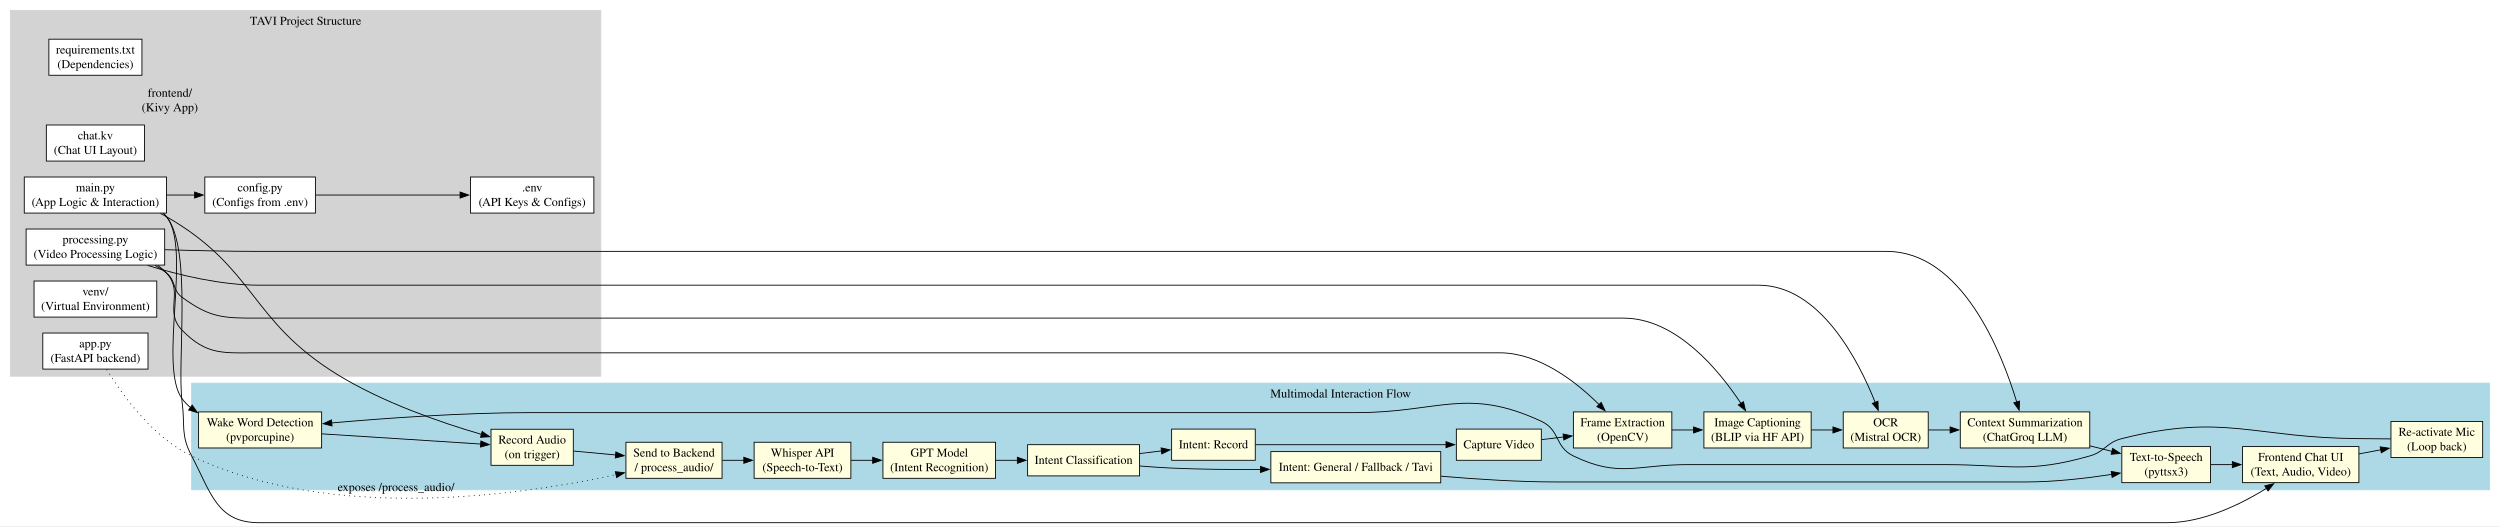
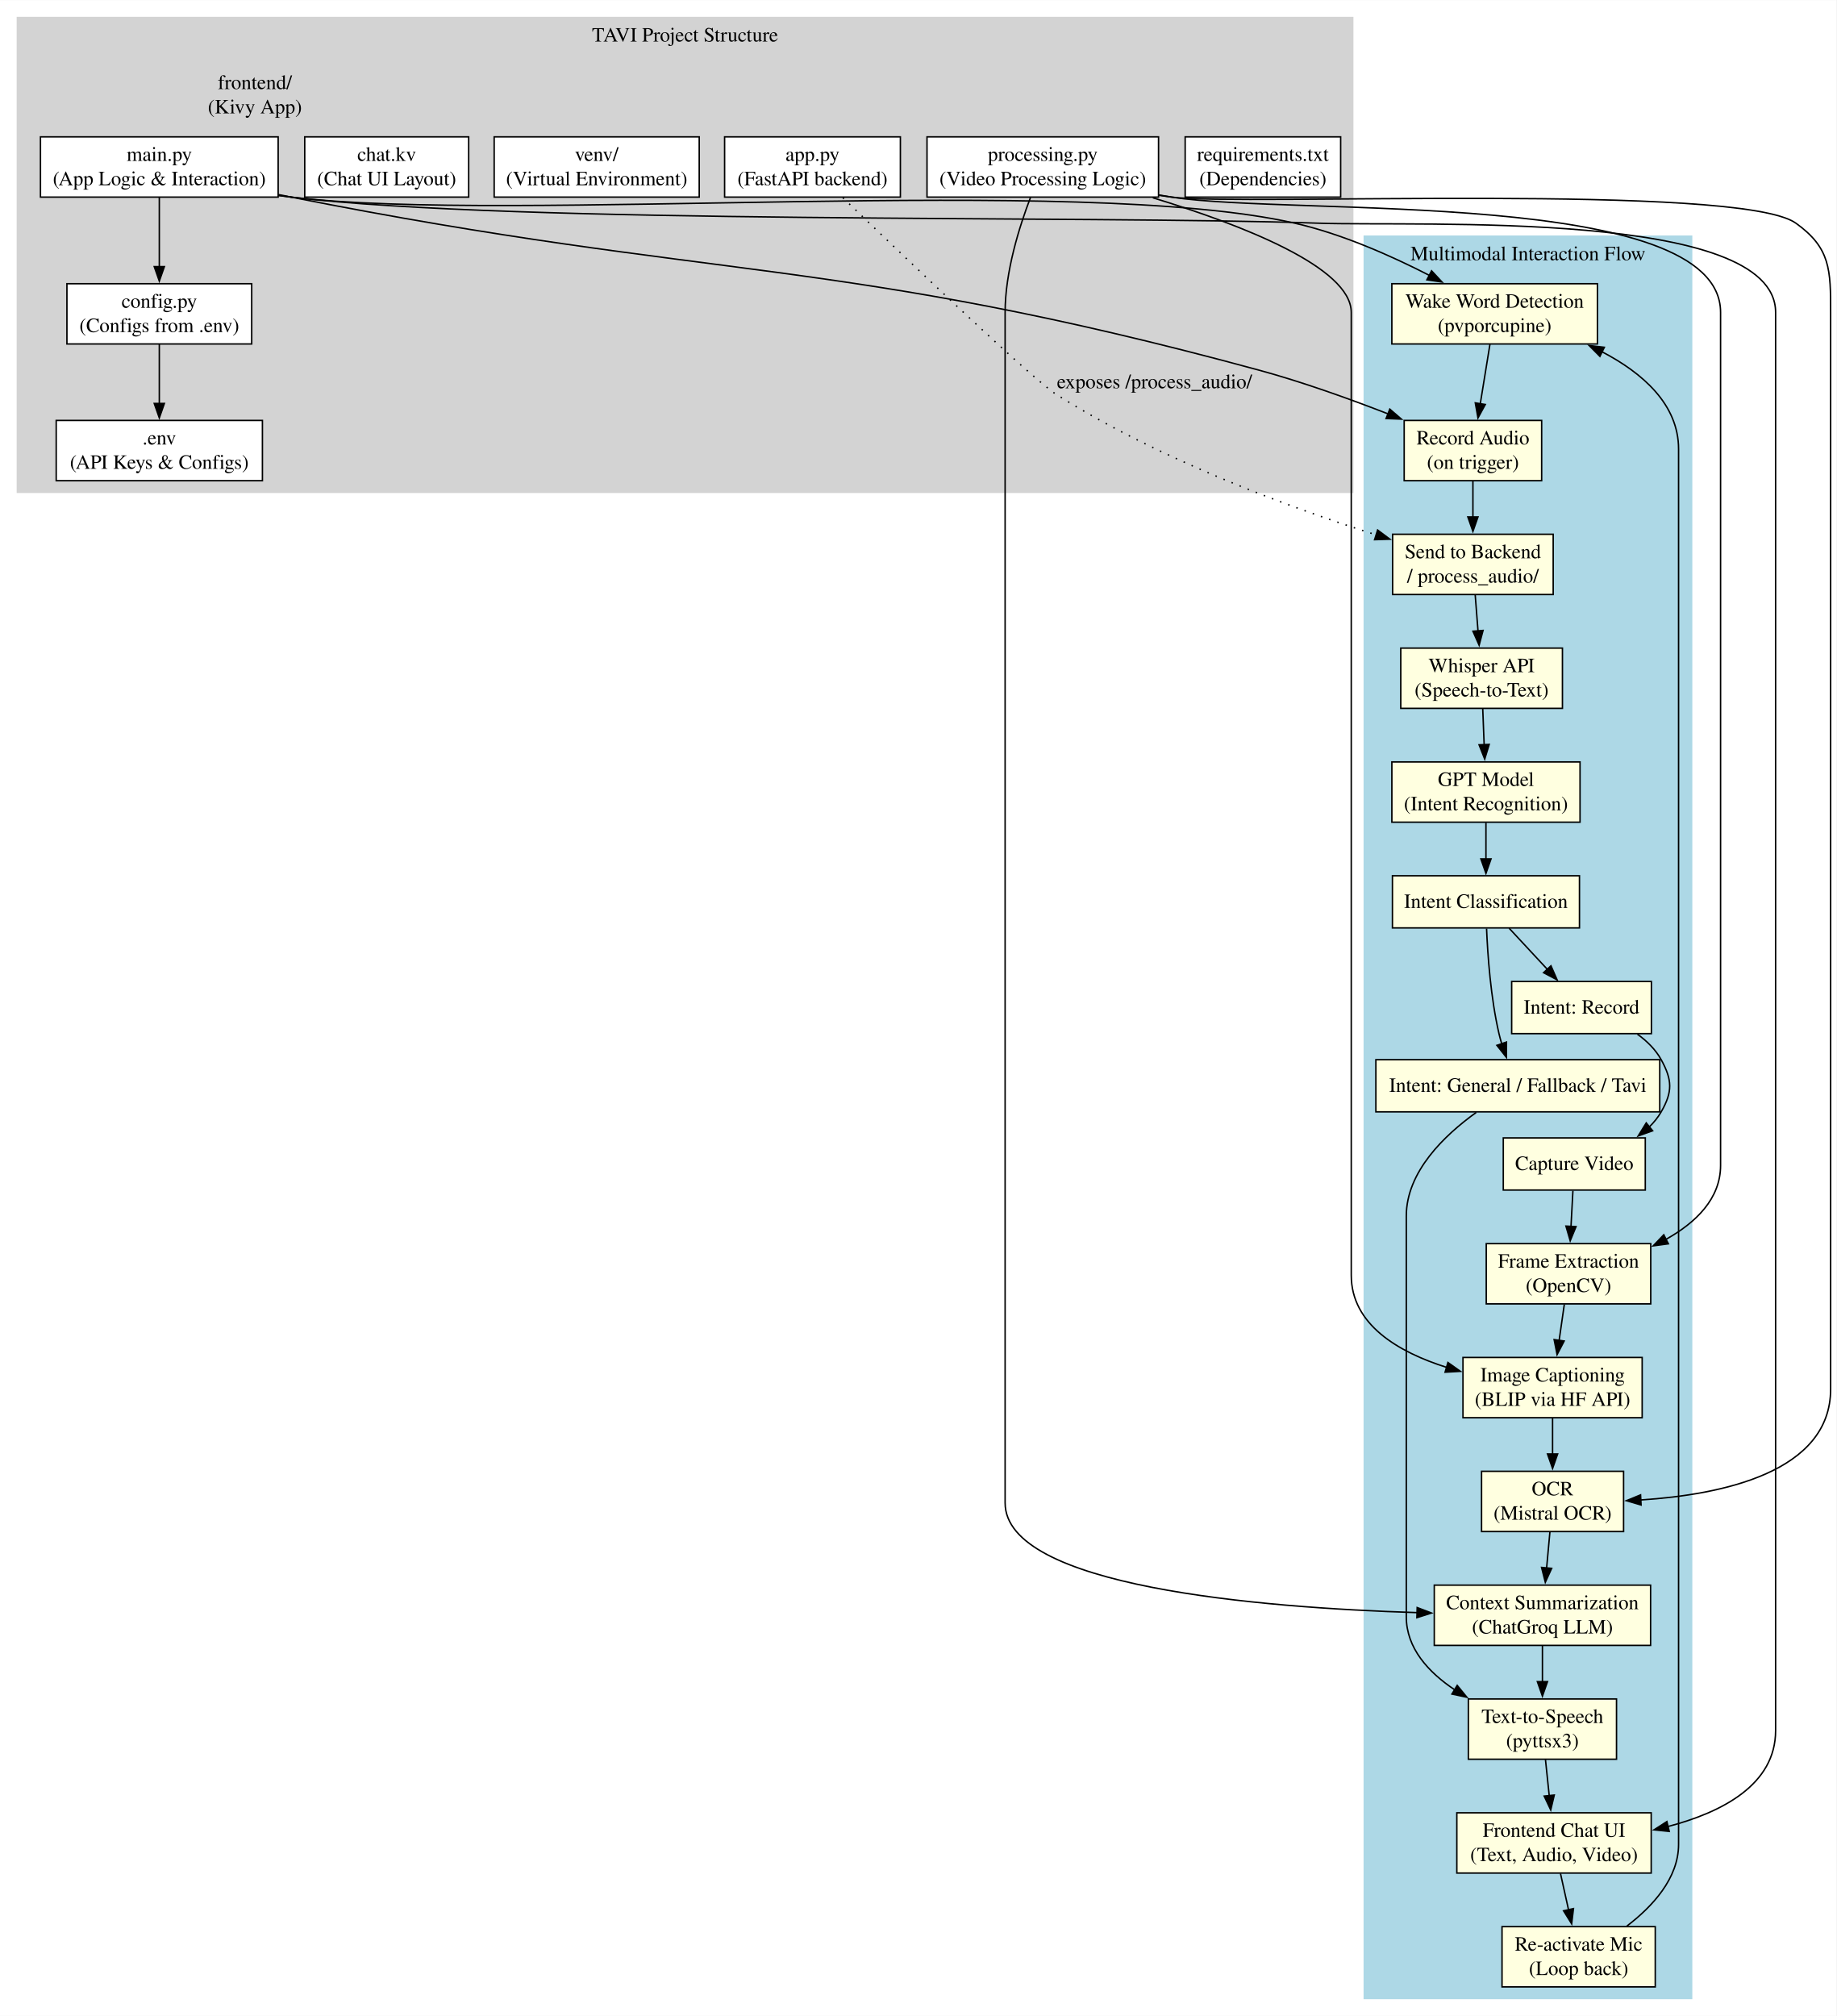
- <svg xmlns="http://www.w3.org/2000/svg" width="2884pt" height="607pt" viewBox="0.00 0.00 2884.17 607.00">
-   <g id="graph0" class="graph" transform="scale(1 1) rotate(0) translate(4 603)">
-     <polygon fill="white" stroke="none" points="-4,4 -4,-603 2880.17,-603 2880.17,4 -4,4" />
+ <svg xmlns="http://www.w3.org/2000/svg" width="1268pt" height="1392pt" viewBox="0.00 0.00 1268.00 1391.80">
+   <g id="graph0" class="graph" transform="scale(1 1) rotate(0) translate(4 1387.8)">
+     <polygon fill="white" stroke="none" points="-4,4 -4,-1387.8 1264,-1387.8 1264,4 -4,4" />
    <g id="clust1" class="cluster">
-       <polygon fill="lightgrey" stroke="lightgrey" points="8,-169 8,-591 689.13,-591 689.13,-169 8,-169" />
-       <text text-anchor="middle" x="348.56" y="-574.4" font-family="Times,serif" font-size="14.00">TAVI Project Structure</text>
+       <polygon fill="lightgrey" stroke="lightgrey" points="8,-1048 8,-1375.8 930,-1375.8 930,-1048 8,-1048" />
+       <text text-anchor="middle" x="469" y="-1359.2" font-family="Times,serif" font-size="14.00">TAVI Project Structure</text>
    </g>
    <g id="clust2" class="cluster">
-       <polygon fill="none" stroke="lightgrey" stroke-dasharray="5,2" points="16,-349 16,-508 367.88,-508 367.88,-349 16,-349" />
-       <text text-anchor="middle" x="191.94" y="-491.4" font-family="Times,serif" font-size="14.00">frontend/</text>
-       <text text-anchor="middle" x="191.94" y="-474.6" font-family="Times,serif" font-size="14.00">(Kivy App)</text>
+       <polygon fill="none" stroke="lightgrey" stroke-dasharray="5,2" points="16,-1142.4 16,-1343 328,-1343 328,-1142.4 16,-1142.4" />
+       <text text-anchor="middle" x="172" y="-1326.4" font-family="Times,serif" font-size="14.00">frontend/</text>
+       <text text-anchor="middle" x="172" y="-1309.6" font-family="Times,serif" font-size="14.00">(Kivy App)</text>
    </g>
    <g id="clust3" class="cluster">
-       <polygon fill="lightblue" stroke="lightblue" points="217.11,-38 217.11,-161 2868.17,-161 2868.17,-38 217.11,-38" />
-       <text text-anchor="middle" x="1542.64" y="-144.4" font-family="Times,serif" font-size="14.00">Multimodal Interaction Flow</text>
+       <polygon fill="lightblue" stroke="lightblue" points="938,-8 938,-1224.8 1164,-1224.8 1164,-8 938,-8" />
+       <text text-anchor="middle" x="1051" y="-1208.2" font-family="Times,serif" font-size="14.00">Multimodal Interaction Flow</text>
    </g>
    <g id="node1" class="node">
-       <polygon fill="white" stroke="black" points="176.85,-278.8 35.27,-278.8 35.27,-237.2 176.85,-237.2 176.85,-278.8" />
-       <text text-anchor="middle" x="106.06" y="-262.2" font-family="Times,serif" font-size="14.00">venv/</text>
-       <text text-anchor="middle" x="106.06" y="-245.4" font-family="Times,serif" font-size="14.00">(Virtual Environment)</text>
+       <polygon fill="white" stroke="black" points="478.79,-1293.4 337.21,-1293.4 337.21,-1251.8 478.79,-1251.8 478.79,-1293.4" />
+       <text text-anchor="middle" x="408" y="-1276.8" font-family="Times,serif" font-size="14.00">venv/</text>
+       <text text-anchor="middle" x="408" y="-1260" font-family="Times,serif" font-size="14.00">(Virtual Environment)</text>
    </g>
    <g id="node2" class="node">
-       <polygon fill="white" stroke="black" points="166.74,-218.8 45.38,-218.8 45.38,-177.2 166.74,-177.2 166.74,-218.8" />
-       <text text-anchor="middle" x="106.06" y="-202.2" font-family="Times,serif" font-size="14.00">app.py</text>
-       <text text-anchor="middle" x="106.06" y="-185.4" font-family="Times,serif" font-size="14.00">(FastAPI backend)</text>
+       <polygon fill="white" stroke="black" points="617.68,-1293.4 496.32,-1293.4 496.32,-1251.8 617.68,-1251.8 617.68,-1293.4" />
+       <text text-anchor="middle" x="557" y="-1276.8" font-family="Times,serif" font-size="14.00">app.py</text>
+       <text text-anchor="middle" x="557" y="-1260" font-family="Times,serif" font-size="14.00">(FastAPI backend)</text>
    </g>
    <g id="node11" class="node">
-       <polygon fill="lightyellow" stroke="black" points="829,-92.8 718.13,-92.8 718.13,-51.2 829,-51.2 829,-92.8" />
-       <text text-anchor="middle" x="773.56" y="-76.2" font-family="Times,serif" font-size="14.00">Send to Backend</text>
-       <text text-anchor="middle" x="773.56" y="-59.4" font-family="Times,serif" font-size="14.00">/ process_audio/</text>
+       <polygon fill="lightyellow" stroke="black" points="1068.43,-1019 957.57,-1019 957.57,-977.4 1068.43,-977.4 1068.43,-1019" />
+       <text text-anchor="middle" x="1013" y="-1002.4" font-family="Times,serif" font-size="14.00">Send to Backend</text>
+       <text text-anchor="middle" x="1013" y="-985.6" font-family="Times,serif" font-size="14.00">/ process_audio/</text>
    </g>
    <g id="edge1" class="edge">
-       <path fill="none" stroke="black" stroke-dasharray="1,5" d="M119.08,-176.76C136.53,-148.26 171.8,-98.75 217.11,-77 378.76,0.57 598.58,-31.89 706.82,-55.48" />
-       <polygon fill="black" stroke="black" points="705.89,-58.86 716.41,-57.62 707.41,-52.03 705.89,-58.86" />
-       <text text-anchor="middle" x="452.9" y="-36.46" font-family="Times,serif" font-size="14.00">exposes /process_audio/</text>
+       <path fill="none" stroke="black" stroke-dasharray="1,5" d="M578,-1251.33C619.38,-1211.51 708.87,-1126.04 725.31,-1115.6 795.52,-1070.99 885.68,-1037.85 946.19,-1018.57" />
+       <polygon fill="black" stroke="black" points="947.2,-1021.93 955.69,-1015.59 945.1,-1015.25 947.2,-1021.93" />
+       <text text-anchor="middle" x="793.15" y="-1119.8" font-family="Times,serif" font-size="14.00">exposes /process_audio/</text>
    </g>
    <g id="node3" class="node">
-       <polygon fill="white" stroke="black" points="185.98,-338.8 26.13,-338.8 26.13,-297.2 185.98,-297.2 185.98,-338.8" />
-       <text text-anchor="middle" x="106.06" y="-322.2" font-family="Times,serif" font-size="14.00">processing.py</text>
-       <text text-anchor="middle" x="106.06" y="-305.4" font-family="Times,serif" font-size="14.00">(Video Processing Logic)</text>
+       <polygon fill="white" stroke="black" points="795.93,-1293.4 636.07,-1293.4 636.07,-1251.8 795.93,-1251.8 795.93,-1293.4" />
+       <text text-anchor="middle" x="716" y="-1276.8" font-family="Times,serif" font-size="14.00">processing.py</text>
+       <text text-anchor="middle" x="716" y="-1260" font-family="Times,serif" font-size="14.00">(Video Processing Logic)</text>
    </g>
    <g id="node18" class="node">
-       <polygon fill="lightyellow" stroke="black" points="1924.75,-127.8 1811.17,-127.8 1811.17,-86.2 1924.75,-86.2 1924.75,-127.8" />
-       <text text-anchor="middle" x="1867.96" y="-111.2" font-family="Times,serif" font-size="14.00">Frame Extraction</text>
-       <text text-anchor="middle" x="1867.96" y="-94.4" font-family="Times,serif" font-size="14.00">(OpenCV)</text>
+       <polygon fill="lightyellow" stroke="black" points="1135.79,-529.2 1022.21,-529.2 1022.21,-487.6 1135.79,-487.6 1135.79,-529.2" />
+       <text text-anchor="middle" x="1079" y="-512.6" font-family="Times,serif" font-size="14.00">Frame Extraction</text>
+       <text text-anchor="middle" x="1079" y="-495.8" font-family="Times,serif" font-size="14.00">(OpenCV)</text>
    </g>
    <g id="edge2" class="edge">
-       <path fill="none" stroke="black" d="M177.93,-296.9C181.63,-294.27 185.07,-291.32 188.11,-288 208.64,-265.57 184.81,-243.69 206.11,-222 234.98,-192.61 253.89,-196 295.08,-196 295.08,-196 295.08,-196 1726.15,-196 1771.82,-196 1814.72,-162.14 1840.9,-136.19" />
-       <polygon fill="black" stroke="black" points="1843.26,-138.78 1847.73,-129.18 1838.24,-133.89 1843.26,-138.78" />
+       <path fill="none" stroke="black" d="M795.96,-1253.3C799.01,-1252.76 802.03,-1252.26 805,-1251.8 890.04,-1238.61 1184,-1258.26 1184,-1172.2 1184,-1172.2 1184,-1172.2 1184,-583.2 1184,-560.13 1166.82,-543.64 1146.36,-532.2" />
+       <polygon fill="black" stroke="black" points="1147.96,-529.08 1137.46,-527.66 1144.78,-535.32 1147.96,-529.08" />
    </g>
    <g id="node19" class="node">
-       <polygon fill="lightyellow" stroke="black" points="2085.47,-127.8 1961.75,-127.8 1961.75,-86.2 2085.47,-86.2 2085.47,-127.8" />
-       <text text-anchor="middle" x="2023.61" y="-111.2" font-family="Times,serif" font-size="14.00">Image Captioning</text>
-       <text text-anchor="middle" x="2023.61" y="-94.4" font-family="Times,serif" font-size="14.00">(BLIP via HF API)</text>
+       <polygon fill="lightyellow" stroke="black" points="1129.86,-450.6 1006.14,-450.6 1006.14,-409 1129.86,-409 1129.86,-450.6" />
+       <text text-anchor="middle" x="1068" y="-434" font-family="Times,serif" font-size="14.00">Image Captioning</text>
+       <text text-anchor="middle" x="1068" y="-417.2" font-family="Times,serif" font-size="14.00">(BLIP via HF API)</text>
    </g>
    <g id="edge3" class="edge">
-       <path fill="none" stroke="black" d="M174.83,-296.88C179.53,-294.24 184.02,-291.29 188.11,-288 199.65,-278.73 194.17,-268.73 206.11,-260 239.17,-235.82 254.13,-236 295.08,-236 295.08,-236 295.08,-236 1868.96,-236 1929.87,-236 1979.26,-175.81 2004.44,-137.65" />
-       <polygon fill="black" stroke="black" points="2007.36,-139.6 2009.79,-129.29 2001.46,-135.83 2007.36,-139.6" />
+       <path fill="none" stroke="black" d="M792,-1251.34C853.17,-1232.73 929,-1203.37 929,-1172.2 929,-1172.2 929,-1172.2 929,-507.4 929,-473.34 961.41,-454.31 994.93,-443.74" />
+       <polygon fill="black" stroke="black" points="995.73,-447.15 1004.36,-441.02 993.79,-440.43 995.73,-447.15" />
    </g>
    <g id="node20" class="node">
-       <polygon fill="lightyellow" stroke="black" points="2220.52,-127.8 2122.47,-127.8 2122.47,-86.2 2220.52,-86.2 2220.52,-127.8" />
-       <text text-anchor="middle" x="2171.49" y="-111.2" font-family="Times,serif" font-size="14.00">OCR</text>
-       <text text-anchor="middle" x="2171.49" y="-94.4" font-family="Times,serif" font-size="14.00">(Mistral OCR)</text>
+       <polygon fill="lightyellow" stroke="black" points="1117.03,-372 1018.97,-372 1018.97,-330.4 1117.03,-330.4 1117.03,-372" />
+       <text text-anchor="middle" x="1068" y="-355.4" font-family="Times,serif" font-size="14.00">OCR</text>
+       <text text-anchor="middle" x="1068" y="-338.6" font-family="Times,serif" font-size="14.00">(Mistral OCR)</text>
    </g>
    <g id="edge4" class="edge">
-       <path fill="none" stroke="black" d="M166.35,-296.77C202.96,-285.52 251.17,-274 295.08,-274 295.08,-274 295.08,-274 2024.61,-274 2095.68,-274 2140.11,-187.15 2159.37,-138.71" />
-       <polygon fill="black" stroke="black" points="2162.56,-140.15 2162.87,-129.56 2156.02,-137.65 2162.56,-140.15" />
+       <path fill="none" stroke="black" d="M796.42,-1253.04C799.31,-1252.59 802.17,-1252.17 805,-1251.8 852.52,-1245.57 1197,-1261.67 1236,-1233.8 1259.9,-1216.72 1260,-1201.58 1260,-1172.2 1260,-1172.2 1260,-1172.2 1260,-428.8 1260,-371.39 1185.02,-355.82 1128.77,-352.21" />
+       <polygon fill="black" stroke="black" points="1129.12,-348.73 1118.96,-351.71 1128.76,-355.72 1129.12,-348.73" />
    </g>
    <g id="node21" class="node">
-       <polygon fill="lightyellow" stroke="black" points="2406.89,-127.8 2257.52,-127.8 2257.52,-86.2 2406.89,-86.2 2406.89,-127.8" />
-       <text text-anchor="middle" x="2332.2" y="-111.2" font-family="Times,serif" font-size="14.00">Context Summarization</text>
-       <text text-anchor="middle" x="2332.2" y="-94.4" font-family="Times,serif" font-size="14.00">(ChatGroq LLM)</text>
+       <polygon fill="lightyellow" stroke="black" points="1135.68,-293.4 986.32,-293.4 986.32,-251.8 1135.68,-251.8 1135.68,-293.4" />
+       <text text-anchor="middle" x="1061" y="-276.8" font-family="Times,serif" font-size="14.00">Context Summarization</text>
+       <text text-anchor="middle" x="1061" y="-260" font-family="Times,serif" font-size="14.00">(ChatGroq LLM)</text>
    </g>
    <g id="edge5" class="edge">
-       <path fill="none" stroke="black" d="M186.18,-314.96C219.76,-313.91 259.33,-313 295.08,-313 295.08,-313 295.08,-313 2172.49,-313 2259.26,-313 2305.2,-196.9 2322.71,-139.02" />
-       <polygon fill="black" stroke="black" points="2325.98,-140.3 2325.41,-129.72 2319.26,-138.35 2325.98,-140.3" />
+       <path fill="none" stroke="black" d="M707.49,-1251.44C699.9,-1231.64 690,-1200.38 690,-1172.2 690,-1172.2 690,-1172.2 690,-350.2 690,-292.4 864.92,-277.86 974.54,-274.42" />
+       <polygon fill="black" stroke="black" points="974.51,-277.93 984.41,-274.14 974.31,-270.93 974.51,-277.93" />
    </g>
    <g id="node4" class="node">
-       <polygon fill="white" stroke="black" points="681.13,-398.8 538.75,-398.8 538.75,-357.2 681.13,-357.2 681.13,-398.8" />
-       <text text-anchor="middle" x="609.94" y="-382.2" font-family="Times,serif" font-size="14.00">.env</text>
-       <text text-anchor="middle" x="609.94" y="-365.4" font-family="Times,serif" font-size="14.00">(API Keys &amp; Configs)</text>
+       <polygon fill="white" stroke="black" points="177.19,-1097.6 34.81,-1097.6 34.81,-1056 177.19,-1056 177.19,-1097.6" />
+       <text text-anchor="middle" x="106" y="-1081" font-family="Times,serif" font-size="14.00">.env</text>
+       <text text-anchor="middle" x="106" y="-1064.2" font-family="Times,serif" font-size="14.00">(API Keys &amp; Configs)</text>
    </g>
    <g id="node5" class="node">
-       <polygon fill="white" stroke="black" points="159.74,-557.8 52.38,-557.8 52.38,-516.2 159.74,-516.2 159.74,-557.8" />
-       <text text-anchor="middle" x="106.06" y="-541.2" font-family="Times,serif" font-size="14.00">requirements.txt</text>
-       <text text-anchor="middle" x="106.06" y="-524.4" font-family="Times,serif" font-size="14.00">(Dependencies)</text>
+       <polygon fill="white" stroke="black" points="921.68,-1293.4 814.32,-1293.4 814.32,-1251.8 921.68,-1251.8 921.68,-1293.4" />
+       <text text-anchor="middle" x="868" y="-1276.8" font-family="Times,serif" font-size="14.00">requirements.txt</text>
+       <text text-anchor="middle" x="868" y="-1260" font-family="Times,serif" font-size="14.00">(Dependencies)</text>
    </g>
    <g id="node6" class="node">
-       <polygon fill="white" stroke="black" points="188.11,-398.8 24,-398.8 24,-357.2 188.11,-357.2 188.11,-398.8" />
-       <text text-anchor="middle" x="106.06" y="-382.2" font-family="Times,serif" font-size="14.00">main.py</text>
-       <text text-anchor="middle" x="106.06" y="-365.4" font-family="Times,serif" font-size="14.00">(App Logic &amp; Interaction)</text>
+       <polygon fill="white" stroke="black" points="188.06,-1293.4 23.94,-1293.4 23.94,-1251.8 188.06,-1251.8 188.06,-1293.4" />
+       <text text-anchor="middle" x="106" y="-1276.8" font-family="Times,serif" font-size="14.00">main.py</text>
+       <text text-anchor="middle" x="106" y="-1260" font-family="Times,serif" font-size="14.00">(App Logic &amp; Interaction)</text>
    </g>
    <g id="node7" class="node">
-       <polygon fill="white" stroke="black" points="359.88,-398.8 232.29,-398.8 232.29,-357.2 359.88,-357.2 359.88,-398.8" />
-       <text text-anchor="middle" x="296.08" y="-382.2" font-family="Times,serif" font-size="14.00">config.py</text>
-       <text text-anchor="middle" x="296.08" y="-365.4" font-family="Times,serif" font-size="14.00">(Configs from .env)</text>
+       <polygon fill="white" stroke="black" points="169.79,-1192 42.21,-1192 42.21,-1150.4 169.79,-1150.4 169.79,-1192" />
+       <text text-anchor="middle" x="106" y="-1175.4" font-family="Times,serif" font-size="14.00">config.py</text>
+       <text text-anchor="middle" x="106" y="-1158.6" font-family="Times,serif" font-size="14.00">(Configs from .env)</text>
    </g>
    <g id="edge7" class="edge">
-       <path fill="none" stroke="black" d="M188.43,-378C199.15,-378 210.09,-378 220.68,-378" />
-       <polygon fill="black" stroke="black" points="220.49,-381.5 230.49,-378 220.49,-374.5 220.49,-381.5" />
+       <path fill="none" stroke="black" d="M106,-1251.48C106,-1237.74 106,-1219.26 106,-1203.59" />
+       <polygon fill="black" stroke="black" points="109.5,-1203.8 106,-1193.8 102.5,-1203.8 109.5,-1203.8" />
    </g>
    <g id="node9" class="node">
-       <polygon fill="lightyellow" stroke="black" points="367.05,-127.8 225.11,-127.8 225.11,-86.2 367.05,-86.2 367.05,-127.8" />
-       <text text-anchor="middle" x="296.08" y="-111.2" font-family="Times,serif" font-size="14.00">Wake Word Detection</text>
-       <text text-anchor="middle" x="296.08" y="-94.4" font-family="Times,serif" font-size="14.00">(pvporcupine)</text>
+       <polygon fill="lightyellow" stroke="black" points="1098.97,-1192 957.03,-1192 957.03,-1150.4 1098.97,-1150.4 1098.97,-1192" />
+       <text text-anchor="middle" x="1028" y="-1175.4" font-family="Times,serif" font-size="14.00">Wake Word Detection</text>
+       <text text-anchor="middle" x="1028" y="-1158.6" font-family="Times,serif" font-size="14.00">(pvporcupine)</text>
    </g>
    <g id="edge6" class="edge">
-       <path fill="none" stroke="black" d="M184.57,-356.91C185.82,-355.68 187.01,-354.38 188.11,-353 217.51,-316.54 178.3,-180.68 206.11,-143 208.95,-139.15 212.27,-135.72 215.93,-132.65" />
-       <polygon fill="black" stroke="black" points="217.7,-135.69 223.78,-127.01 213.62,-130 217.7,-135.69" />
+       <path fill="none" stroke="black" d="M188.22,-1252.98C191.18,-1252.55 194.11,-1252.15 197,-1251.8 349.94,-1233.34 739.76,-1267.85 890,-1233.8 922.53,-1226.43 956.78,-1211.19 983.02,-1197.71" />
+       <polygon fill="black" stroke="black" points="984.46,-1200.91 991.69,-1193.16 981.21,-1194.71 984.46,-1200.91" />
    </g>
    <g id="node10" class="node">
-       <polygon fill="lightyellow" stroke="black" points="657.4,-107.8 562.47,-107.8 562.47,-66.2 657.4,-66.2 657.4,-107.8" />
-       <text text-anchor="middle" x="609.94" y="-91.2" font-family="Times,serif" font-size="14.00">Record Audio</text>
-       <text text-anchor="middle" x="609.94" y="-74.4" font-family="Times,serif" font-size="14.00">(on trigger)</text>
+       <polygon fill="lightyellow" stroke="black" points="1060.46,-1097.6 965.54,-1097.6 965.54,-1056 1060.46,-1056 1060.46,-1097.6" />
+       <text text-anchor="middle" x="1013" y="-1081" font-family="Times,serif" font-size="14.00">Record Audio</text>
+       <text text-anchor="middle" x="1013" y="-1064.2" font-family="Times,serif" font-size="14.00">(on trigger)</text>
    </g>
    <g id="edge8" class="edge">
-       <path fill="none" stroke="black" d="M181.01,-356.78C183.44,-355.58 185.82,-354.32 188.11,-353 291.39,-293.51 283.6,-233.55 385.05,-171 437.56,-138.63 504.54,-115.54 551.5,-101.86" />
-       <polygon fill="black" stroke="black" points="552.28,-105.27 560.94,-99.16 550.36,-98.54 552.28,-105.27" />
+       <path fill="none" stroke="black" d="M188.31,-1253.55C191.24,-1252.95 194.15,-1252.37 197,-1251.8 492.85,-1193.2 573.95,-1211.43 865,-1132.4 895.1,-1124.23 927.71,-1112.52 954.64,-1102.04" />
+       <polygon fill="black" stroke="black" points="955.61,-1105.42 963.63,-1098.5 953.05,-1098.91 955.61,-1105.42" />
    </g>
    <g id="node23" class="node">
-       <polygon fill="lightyellow" stroke="black" points="2717.38,-87.8 2583.18,-87.8 2583.18,-46.2 2717.38,-46.2 2717.38,-87.8" />
-       <text text-anchor="middle" x="2650.28" y="-71.2" font-family="Times,serif" font-size="14.00">Frontend Chat UI</text>
-       <text text-anchor="middle" x="2650.28" y="-54.4" font-family="Times,serif" font-size="14.00">(Text, Audio, Video)</text>
+       <polygon fill="lightyellow" stroke="black" points="1136.1,-136.2 1001.9,-136.2 1001.9,-94.6 1136.1,-94.6 1136.1,-136.2" />
+       <text text-anchor="middle" x="1069" y="-119.6" font-family="Times,serif" font-size="14.00">Frontend Chat UI</text>
+       <text text-anchor="middle" x="1069" y="-102.8" font-family="Times,serif" font-size="14.00">(Text, Audio, Video)</text>
    </g>
    <g id="edge9" class="edge">
-       <path fill="none" stroke="black" d="M184.58,-356.91C185.82,-355.68 187.01,-354.38 188.11,-353 218.04,-315.82 199.94,-186.32 206.11,-139 209.74,-111.25 204.1,-101.78 217.11,-77 239.76,-33.88 246.38,0 295.08,0 295.08,0 295.08,0 2496.04,0 2537.78,0 2580.96,-21.13 2610.8,-39.65" />
-       <polygon fill="black" stroke="black" points="2608.81,-42.53 2619.12,-44.98 2612.59,-36.64 2608.81,-42.53" />
+       <path fill="none" stroke="black" d="M188.22,-1252.98C191.18,-1252.54 194.11,-1252.15 197,-1251.8 353.48,-1232.96 748.49,-1239.31 906,-1233.8 977.5,-1231.3 1222,-1243.74 1222,-1172.2 1222,-1172.2 1222,-1172.2 1222,-193 1222,-155.69 1185.17,-136.55 1147.65,-126.73" />
+       <polygon fill="black" stroke="black" points="1148.56,-123.35 1138.03,-124.44 1146.94,-130.16 1148.56,-123.35" />
    </g>
    <g id="edge10" class="edge">
-       <path fill="none" stroke="black" d="M360.19,-378C408.28,-378 474.88,-378 527.07,-378" />
-       <polygon fill="black" stroke="black" points="526.79,-381.5 536.79,-378 526.79,-374.5 526.79,-381.5" />
+       <path fill="none" stroke="black" d="M106,-1150.15C106,-1138.16 106,-1122.67 106,-1109.1" />
+       <polygon fill="black" stroke="black" points="109.5,-1109.32 106,-1099.32 102.5,-1109.32 109.5,-1109.32" />
    </g>
    <g id="node8" class="node">
-       <polygon fill="white" stroke="black" points="162.65,-458.8 49.46,-458.8 49.46,-417.2 162.65,-417.2 162.65,-458.8" />
-       <text text-anchor="middle" x="106.06" y="-442.2" font-family="Times,serif" font-size="14.00">chat.kv</text>
-       <text text-anchor="middle" x="106.06" y="-425.4" font-family="Times,serif" font-size="14.00">(Chat UI Layout)</text>
+       <polygon fill="white" stroke="black" points="319.6,-1293.4 206.4,-1293.4 206.4,-1251.8 319.6,-1251.8 319.6,-1293.4" />
+       <text text-anchor="middle" x="263" y="-1276.8" font-family="Times,serif" font-size="14.00">chat.kv</text>
+       <text text-anchor="middle" x="263" y="-1260" font-family="Times,serif" font-size="14.00">(Chat UI Layout)</text>
    </g>
    <g id="edge11" class="edge">
-       <path fill="none" stroke="black" d="M367.46,-102.49C422.74,-98.94 498.8,-94.06 550.69,-90.74" />
-       <polygon fill="black" stroke="black" points="550.77,-94.24 560.52,-90.1 550.32,-87.25 550.77,-94.24" />
+       <path fill="none" stroke="black" d="M1024.75,-1150.15C1022.8,-1138.16 1020.28,-1122.67 1018.08,-1109.1" />
+       <polygon fill="black" stroke="black" points="1021.55,-1108.61 1016.49,-1099.3 1014.64,-1109.74 1021.55,-1108.61" />
    </g>
    <g id="edge12" class="edge">
-       <path fill="none" stroke="black" d="M657.69,-82.66C672.91,-81.25 690.11,-79.65 706.48,-78.13" />
-       <polygon fill="black" stroke="black" points="706.5,-81.65 716.13,-77.24 705.85,-74.68 706.5,-81.65" />
+       <path fill="none" stroke="black" d="M1013,-1055.67C1013,-1048.08 1013,-1039.25 1013,-1030.86" />
+       <polygon fill="black" stroke="black" points="1016.5,-1030.97 1013,-1020.97 1009.5,-1030.97 1016.5,-1030.97" />
    </g>
    <g id="node12" class="node">
-       <polygon fill="lightyellow" stroke="black" points="977.62,-92.8 866,-92.8 866,-51.2 977.62,-51.2 977.62,-92.8" />
-       <text text-anchor="middle" x="921.81" y="-76.2" font-family="Times,serif" font-size="14.00">Whisper API</text>
-       <text text-anchor="middle" x="921.81" y="-59.4" font-family="Times,serif" font-size="14.00">(Speech-to-Text)</text>
+       <polygon fill="lightyellow" stroke="black" points="1074.81,-940.4 963.19,-940.4 963.19,-898.8 1074.81,-898.8 1074.81,-940.4" />
+       <text text-anchor="middle" x="1019" y="-923.8" font-family="Times,serif" font-size="14.00">Whisper API</text>
+       <text text-anchor="middle" x="1019" y="-907" font-family="Times,serif" font-size="14.00">(Speech-to-Text)</text>
    </g>
    <g id="edge13" class="edge">
-       <path fill="none" stroke="black" d="M829.44,-72C837.57,-72 846.03,-72 854.37,-72" />
-       <polygon fill="black" stroke="black" points="854.12,-75.5 864.12,-72 854.12,-68.5 854.12,-75.5" />
+       <path fill="none" stroke="black" d="M1014.58,-977.07C1015.17,-969.48 1015.86,-960.65 1016.52,-952.26" />
+       <polygon fill="black" stroke="black" points="1020,-952.61 1017.3,-942.37 1013.02,-952.06 1020,-952.61" />
    </g>
    <g id="node13" class="node">
-       <polygon fill="lightyellow" stroke="black" points="1144.53,-92.8 1014.62,-92.8 1014.62,-51.2 1144.53,-51.2 1144.53,-92.8" />
-       <text text-anchor="middle" x="1079.58" y="-76.2" font-family="Times,serif" font-size="14.00">GPT Model</text>
-       <text text-anchor="middle" x="1079.58" y="-59.4" font-family="Times,serif" font-size="14.00">(Intent Recognition)</text>
+       <polygon fill="lightyellow" stroke="black" points="1086.96,-861.8 957.04,-861.8 957.04,-820.2 1086.96,-820.2 1086.96,-861.8" />
+       <text text-anchor="middle" x="1022" y="-845.2" font-family="Times,serif" font-size="14.00">GPT Model</text>
+       <text text-anchor="middle" x="1022" y="-828.4" font-family="Times,serif" font-size="14.00">(Intent Recognition)</text>
    </g>
    <g id="edge14" class="edge">
-       <path fill="none" stroke="black" d="M977.73,-72C985.86,-72 994.35,-72 1002.81,-72" />
-       <polygon fill="black" stroke="black" points="1002.78,-75.5 1012.78,-72 1002.78,-68.5 1002.78,-75.5" />
+       <path fill="none" stroke="black" d="M1019.79,-898.47C1020.09,-890.88 1020.43,-882.05 1020.76,-873.66" />
+       <polygon fill="black" stroke="black" points="1024.25,-873.9 1021.15,-863.77 1017.26,-873.63 1024.25,-873.9" />
    </g>
    <g id="node14" class="node">
-       <polygon fill="lightyellow" stroke="black" points="1310.67,-90 1181.53,-90 1181.53,-54 1310.67,-54 1310.67,-90" />
-       <text text-anchor="middle" x="1246.1" y="-67.8" font-family="Times,serif" font-size="14.00">Intent Classification</text>
+       <polygon fill="lightyellow" stroke="black" points="1086.57,-783.2 957.43,-783.2 957.43,-747.2 1086.57,-747.2 1086.57,-783.2" />
+       <text text-anchor="middle" x="1022" y="-761" font-family="Times,serif" font-size="14.00">Intent Classification</text>
    </g>
    <g id="edge15" class="edge">
-       <path fill="none" stroke="black" d="M1144.66,-72C1152.91,-72 1161.42,-72 1169.82,-72" />
-       <polygon fill="black" stroke="black" points="1169.68,-75.5 1179.68,-72 1169.68,-68.5 1169.68,-75.5" />
+       <path fill="none" stroke="black" d="M1022,-819.83C1022,-812.06 1022,-803.03 1022,-794.62" />
+       <polygon fill="black" stroke="black" points="1025.5,-794.85 1022,-784.85 1018.5,-794.85 1025.5,-794.85" />
    </g>
    <g id="node15" class="node">
-       <polygon fill="lightyellow" stroke="black" points="1444.15,-108 1347.67,-108 1347.67,-72 1444.15,-72 1444.15,-108" />
-       <text text-anchor="middle" x="1395.91" y="-85.8" font-family="Times,serif" font-size="14.00">Intent: Record</text>
+       <polygon fill="lightyellow" stroke="black" points="1136.24,-710.2 1039.76,-710.2 1039.76,-674.2 1136.24,-674.2 1136.24,-710.2" />
+       <text text-anchor="middle" x="1088" y="-688" font-family="Times,serif" font-size="14.00">Intent: Record</text>
    </g>
    <g id="edge16" class="edge">
-       <path fill="none" stroke="black" d="M1311.07,-79.79C1319.35,-80.8 1327.79,-81.83 1335.98,-82.82" />
-       <polygon fill="black" stroke="black" points="1335.48,-86.29 1345.83,-84.02 1336.33,-79.34 1335.48,-86.29" />
+       <path fill="none" stroke="black" d="M1037.98,-747.01C1045.92,-738.47 1055.68,-727.97 1064.46,-718.52" />
+       <polygon fill="black" stroke="black" points="1066.89,-721.04 1071.14,-711.34 1061.77,-716.28 1066.89,-721.04" />
    </g>
    <g id="node16" class="node">
-       <polygon fill="lightyellow" stroke="black" points="1658.14,-82 1462.15,-82 1462.15,-46 1658.14,-46 1658.14,-82" />
-       <text text-anchor="middle" x="1560.14" y="-59.8" font-family="Times,serif" font-size="14.00">Intent: General / Fallback / Tavi</text>
+       <polygon fill="lightyellow" stroke="black" points="1142,-656.2 946,-656.2 946,-620.2 1142,-620.2 1142,-656.2" />
+       <text text-anchor="middle" x="1044" y="-634" font-family="Times,serif" font-size="14.00">Intent: General / Fallback / Tavi</text>
    </g>
    <g id="edge17" class="edge">
-       <path fill="none" stroke="black" d="M1311.16,-65.41C1323.27,-64.4 1335.85,-63.53 1347.67,-63 1380.98,-61.51 1417.26,-61.21 1450.21,-61.43" />
-       <polygon fill="black" stroke="black" points="1450.18,-64.93 1460.21,-61.52 1450.24,-57.93 1450.18,-64.93" />
+       <path fill="none" stroke="black" d="M1022.43,-746.73C1023.18,-728.44 1025.26,-698.98 1031,-674.2 1031.54,-671.88 1032.19,-669.51 1032.91,-667.14" />
+       <polygon fill="black" stroke="black" points="1036.18,-668.4 1036.13,-657.81 1029.56,-666.12 1036.18,-668.4" />
    </g>
    <g id="node17" class="node">
-       <polygon fill="lightyellow" stroke="black" points="1774.17,-108 1676.14,-108 1676.14,-72 1774.17,-72 1774.17,-108" />
-       <text text-anchor="middle" x="1725.15" y="-85.8" font-family="Times,serif" font-size="14.00">Capture Video</text>
+       <polygon fill="lightyellow" stroke="black" points="1132.02,-602.2 1033.98,-602.2 1033.98,-566.2 1132.02,-566.2 1132.02,-602.2" />
+       <text text-anchor="middle" x="1083" y="-580" font-family="Times,serif" font-size="14.00">Capture Video</text>
    </g>
    <g id="edge18" class="edge">
-       <path fill="none" stroke="black" d="M1444.49,-90C1502.65,-90 1601.11,-90 1664.33,-90" />
-       <polygon fill="black" stroke="black" points="1664.2,-93.5 1674.2,-90 1664.2,-86.5 1664.2,-93.5" />
+       <path fill="none" stroke="black" d="M1126.6,-673.82C1133.18,-669.07 1139.13,-663.24 1143,-656.2 1150.7,-642.17 1150.97,-634.07 1143,-620.2 1140.77,-616.31 1137.92,-612.81 1134.67,-609.68" />
+       <polygon fill="black" stroke="black" points="1137.09,-607.13 1127.12,-603.55 1132.68,-612.57 1137.09,-607.13" />
    </g>
    <g id="node22" class="node">
-       <polygon fill="lightyellow" stroke="black" points="2546.18,-87.8 2443.89,-87.8 2443.89,-46.2 2546.18,-46.2 2546.18,-87.8" />
-       <text text-anchor="middle" x="2495.04" y="-71.2" font-family="Times,serif" font-size="14.00">Text-to-Speech</text>
-       <text text-anchor="middle" x="2495.04" y="-54.4" font-family="Times,serif" font-size="14.00">(pyttsx3)</text>
+       <polygon fill="lightyellow" stroke="black" points="1112.15,-214.8 1009.85,-214.8 1009.85,-173.2 1112.15,-173.2 1112.15,-214.8" />
+       <text text-anchor="middle" x="1061" y="-198.2" font-family="Times,serif" font-size="14.00">Text-to-Speech</text>
+       <text text-anchor="middle" x="1061" y="-181.4" font-family="Times,serif" font-size="14.00">(pyttsx3)</text>
    </g>
    <g id="edge24" class="edge">
-       <path fill="none" stroke="black" d="M1658.54,-53.65C1699.72,-50.1 1748.23,-47 1792.17,-47 1792.17,-47 1792.17,-47 2333.2,-47 2366.14,-47 2402.58,-51.18 2432.43,-55.72" />
-       <polygon fill="black" stroke="black" points="2431.61,-59.13 2442.03,-57.23 2432.7,-52.22 2431.61,-59.13" />
+       <path fill="none" stroke="black" d="M1015.33,-619.82C993.44,-604.14 967,-578.85 967,-548.2 967,-548.2 967,-548.2 967,-271.6 967,-249.91 982.23,-233.27 1000.43,-221.13" />
+       <polygon fill="black" stroke="black" points="1002.15,-224.18 1008.86,-215.98 998.5,-218.2 1002.15,-224.18" />
    </g>
    <g id="edge19" class="edge">
-       <path fill="none" stroke="black" d="M1774.61,-95.85C1782.8,-96.84 1791.42,-97.88 1799.98,-98.91" />
-       <polygon fill="black" stroke="black" points="1799.3,-102.36 1809.65,-100.08 1800.14,-95.41 1799.3,-102.36" />
+       <path fill="none" stroke="black" d="M1082.05,-565.71C1081.65,-558.35 1081.18,-549.55 1080.72,-541.12" />
+       <polygon fill="black" stroke="black" points="1084.21,-540.95 1080.18,-531.15 1077.23,-541.32 1084.21,-540.95" />
    </g>
    <g id="edge20" class="edge">
-       <path fill="none" stroke="black" d="M1924.86,-107C1933,-107 1941.48,-107 1949.9,-107" />
-       <polygon fill="black" stroke="black" points="1949.78,-110.5 1959.78,-107 1949.78,-103.5 1949.78,-110.5" />
+       <path fill="none" stroke="black" d="M1076.11,-487.27C1075.01,-479.59 1073.72,-470.65 1072.5,-462.17" />
+       <polygon fill="black" stroke="black" points="1076.01,-461.96 1071.12,-452.56 1069.08,-462.95 1076.01,-461.96" />
    </g>
    <g id="edge21" class="edge">
-       <path fill="none" stroke="black" d="M2085.63,-107C2093.91,-107 2102.4,-107 2110.66,-107" />
-       <polygon fill="black" stroke="black" points="2110.62,-110.5 2120.62,-107 2110.62,-103.5 2110.62,-110.5" />
+       <path fill="none" stroke="black" d="M1068,-408.67C1068,-401.08 1068,-392.25 1068,-383.86" />
+       <polygon fill="black" stroke="black" points="1071.5,-383.97 1068,-373.97 1064.5,-383.97 1071.5,-383.97" />
    </g>
    <g id="edge22" class="edge">
-       <path fill="none" stroke="black" d="M2220.97,-107C2228.96,-107 2237.44,-107 2246.01,-107" />
-       <polygon fill="black" stroke="black" points="2245.79,-110.5 2255.79,-107 2245.79,-103.5 2245.79,-110.5" />
+       <path fill="none" stroke="black" d="M1066.16,-330.07C1065.47,-322.48 1064.66,-313.65 1063.89,-305.26" />
+       <polygon fill="black" stroke="black" points="1067.38,-305 1062.99,-295.36 1060.41,-305.64 1067.38,-305" />
    </g>
    <g id="edge23" class="edge">
-       <path fill="none" stroke="black" d="M2407.03,-88.64C2415.54,-86.52 2424.16,-84.38 2432.49,-82.31" />
-       <polygon fill="black" stroke="black" points="2433.3,-85.71 2442.16,-79.9 2431.61,-78.92 2433.3,-85.71" />
+       <path fill="none" stroke="black" d="M1061,-251.47C1061,-243.88 1061,-235.05 1061,-226.66" />
+       <polygon fill="black" stroke="black" points="1064.5,-226.77 1061,-216.77 1057.5,-226.77 1064.5,-226.77" />
    </g>
    <g id="edge25" class="edge">
-       <path fill="none" stroke="black" d="M2546.64,-67C2554.61,-67 2563.01,-67 2571.43,-67" />
-       <polygon fill="black" stroke="black" points="2571.37,-70.5 2581.37,-67 2571.37,-63.5 2571.37,-70.5" />
+       <path fill="none" stroke="black" d="M1063.1,-172.87C1063.89,-165.28 1064.82,-156.45 1065.69,-148.06" />
+       <polygon fill="black" stroke="black" points="1069.17,-148.47 1066.73,-138.16 1062.21,-147.74 1069.17,-148.47" />
    </g>
    <g id="node24" class="node">
-       <polygon fill="lightyellow" stroke="black" points="2860.17,-116.8 2754.38,-116.8 2754.38,-75.2 2860.17,-75.2 2860.17,-116.8" />
-       <text text-anchor="middle" x="2807.27" y="-100.2" font-family="Times,serif" font-size="14.00">Re-activate Mic</text>
-       <text text-anchor="middle" x="2807.27" y="-83.4" font-family="Times,serif" font-size="14.00">(Loop back)</text>
+       <polygon fill="lightyellow" stroke="black" points="1138.9,-57.6 1033.1,-57.6 1033.1,-16 1138.9,-16 1138.9,-57.6" />
+       <text text-anchor="middle" x="1086" y="-41" font-family="Times,serif" font-size="14.00">Re-activate Mic</text>
+       <text text-anchor="middle" x="1086" y="-24.2" font-family="Times,serif" font-size="14.00">(Loop back)</text>
    </g>
    <g id="edge26" class="edge">
-       <path fill="none" stroke="black" d="M2717.46,-79.38C2725.83,-80.95 2734.38,-82.55 2742.71,-84.11" />
-       <polygon fill="black" stroke="black" points="2741.94,-87.52 2752.41,-85.92 2743.22,-80.64 2741.94,-87.52" />
+       <path fill="none" stroke="black" d="M1073.47,-94.27C1075.17,-86.59 1077.16,-77.65 1079.04,-69.17" />
+       <polygon fill="black" stroke="black" points="1082.43,-70.06 1081.18,-59.53 1075.59,-68.54 1082.43,-70.06" />
    </g>
    <g id="edge27" class="edge">
-       <path fill="none" stroke="black" d="M2754.1,-96.68C2742.04,-96.82 2729.26,-96.93 2717.38,-97 2595.83,-97.68 2561.73,-126.81 2443.89,-97 2425.76,-92.42 2424.86,-82.12 2406.89,-77 2335.22,-56.58 2314.04,-67 2239.52,-67 1942.75,-67 1942.75,-67 1942.75,-67 1884.1,-67 1863.97,-51.49 1811.17,-77 1789.36,-87.54 1796.12,-106.78 1774.17,-117 1688.24,-157 1655.93,-127 1561.14,-127 608.94,-127 608.94,-127 608.94,-127 530.67,-127 441.57,-120.65 378.71,-115.1" />
-       <polygon fill="black" stroke="black" points="379.07,-111.62 368.8,-114.21 378.44,-118.59 379.07,-111.62" />
+       <path fill="none" stroke="black" d="M1119.29,-57.98C1136.93,-71.44 1155,-90.95 1155,-114.4 1155,-1077.8 1155,-1077.8 1155,-1077.8 1155,-1108.76 1130.01,-1130.44 1102.2,-1144.97" />
+       <polygon fill="black" stroke="black" points="1100.69,-1141.82 1093.23,-1149.34 1103.76,-1148.11 1100.69,-1141.82" />
    </g>
  </g>
</svg>
